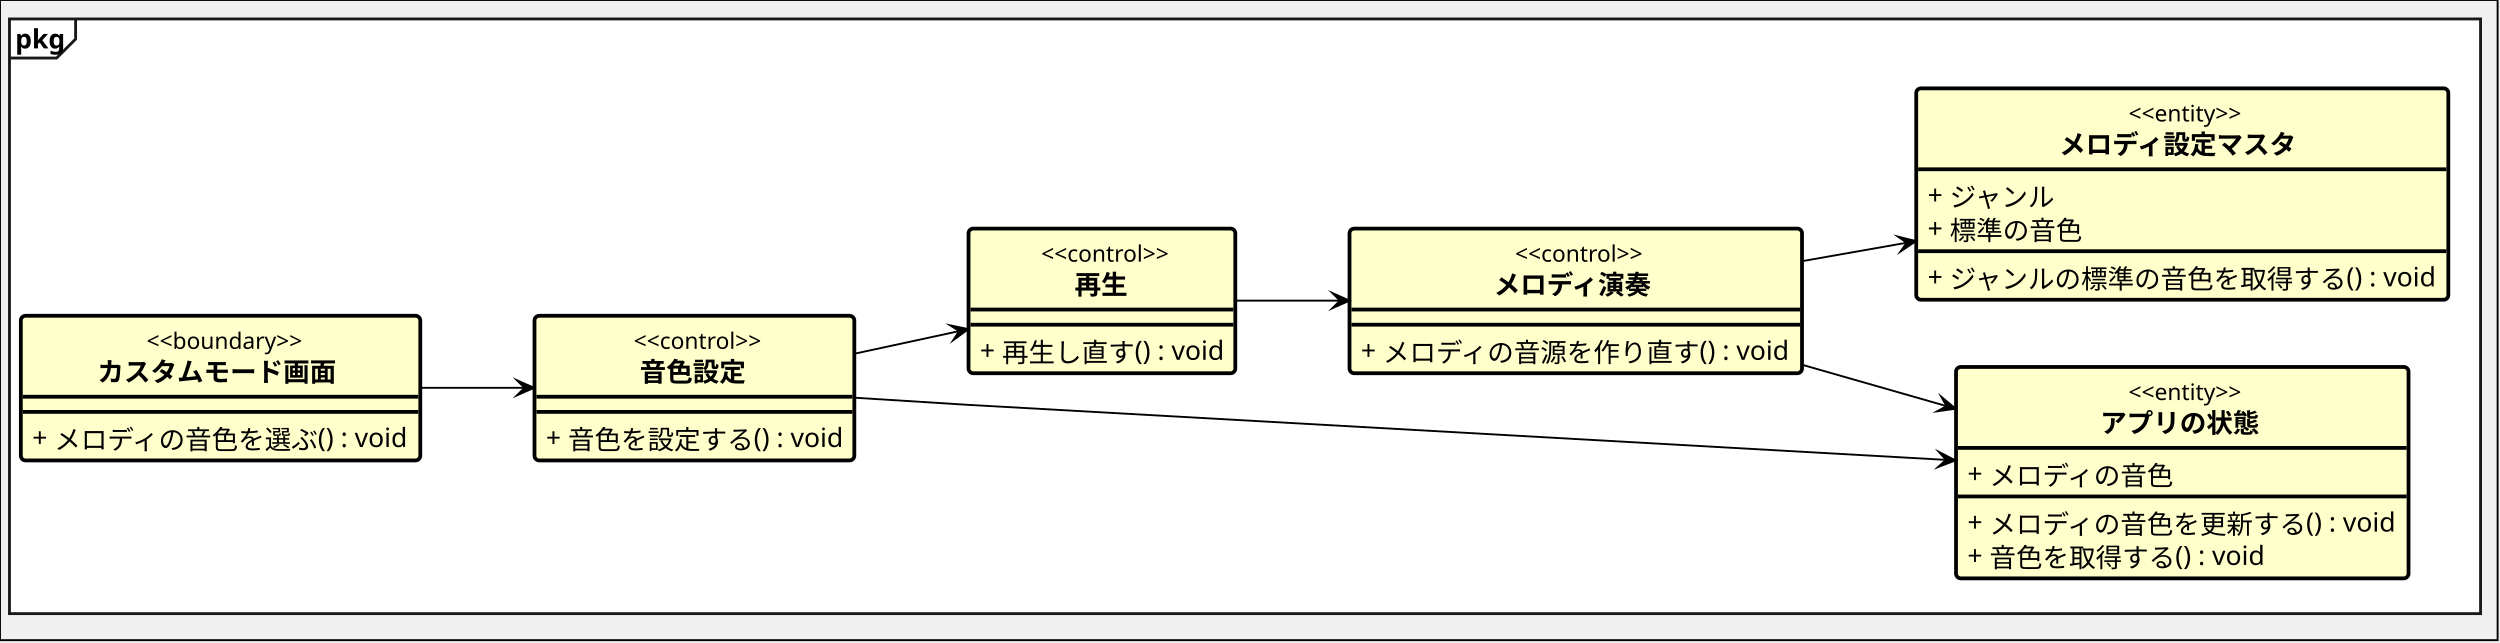
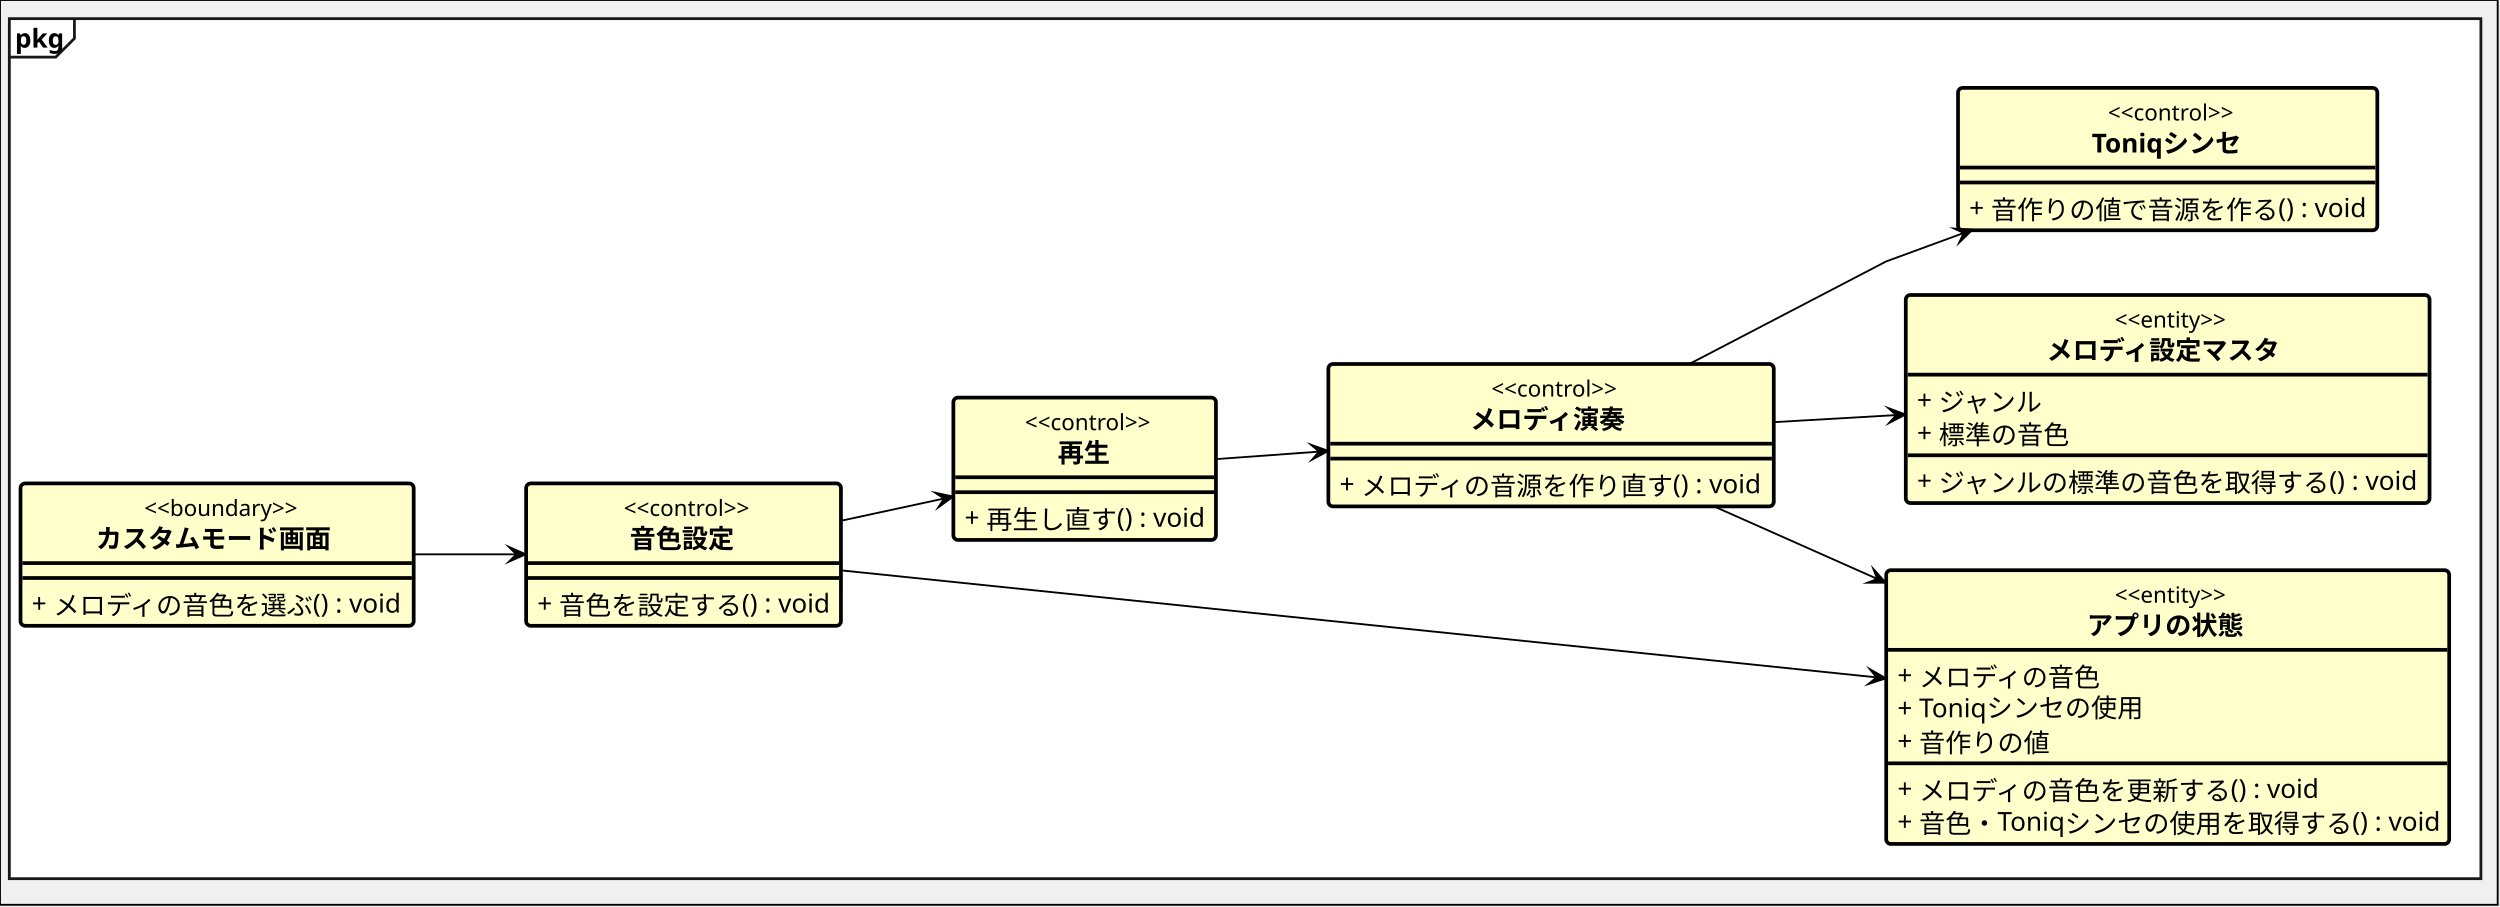
- <svg xmlns="http://www.w3.org/2000/svg" version="1.1" data-diagram-type="CLASS" style="width:1319px;height:339px;background:#FFFFFF;" width="1319px" height="339px" viewBox="0 0 1319 339" zoomAndPan="magnify" preserveAspectRatio="none" contentStyleType="text/css">
+ <svg xmlns="http://www.w3.org/2000/svg" version="1.1" data-diagram-type="CLASS" style="width:1340px;height:486px;background:#FFFFFF;" width="1340px" height="486px" viewBox="0 0 1340 486" zoomAndPan="magnify" preserveAspectRatio="none" contentStyleType="text/css">
  <defs />
  <g font-family="sans-serif" lengthAdjust="spacing">
-     <rect x="0" y="0" width="1317.741" height="337.75" fill="none" style="stroke:#000;stroke-width:1;" />
-     <rect x="5" y="10" width="1303.741" height="313.75" fill="#FFF" style="stroke:#181818;stroke-width:1.5;" />
+     <rect x="0" y="0" width="1338.762" height="484.969" fill="none" style="stroke:#000;stroke-width:1;" />
+     <rect x="5" y="10" width="1324.762" height="460.969" fill="#FFF" style="stroke:#181818;stroke-width:1.5;" />
    <path d="M39.89,10 L39.89,20.609 L29.89,30.609 L5,30.609" style="stroke:#181818;stroke-width:1.5;" fill="none" />
    <text x="8" y="25.533" fill="#000" font-size="14" textLength="24.89" font-weight="700">pkg</text>
    <g class="entity" data-qualified-name="B1" id="ent0001" data-source-line="4">
-       <rect x="11" y="166.609" width="210.741" height="76.313" fill="#FFC" style="stroke:#000;stroke-width:2;" rx="2.5" ry="2.5" />
-       <text x="77.335" y="184.066" fill="#000" font-size="12" textLength="78.07">&lt;&lt;boundary&gt;&gt;</text>
-       <text x="51.402" y="201.236" fill="#000" font-size="14" textLength="129.938" font-weight="700">カスタムモード画面</text>
-       <line x1="12" y1="209.313" x2="220.741" y2="209.313" style="stroke:#000;stroke-width:2;" />
-       <line x1="12" y1="217.313" x2="220.741" y2="217.313" style="stroke:#000;stroke-width:2;" />
-       <text x="17" y="235.846" fill="#000" font-size="14" textLength="198.741">+ メロディの音色を選ぶ() : void</text>
+       <rect x="11" y="259.109" width="210.741" height="76.313" fill="#FFC" style="stroke:#000;stroke-width:2;" rx="2.5" ry="2.5" />
+       <text x="77.335" y="276.566" fill="#000" font-size="12" textLength="78.07">&lt;&lt;boundary&gt;&gt;</text>
+       <text x="51.402" y="293.736" fill="#000" font-size="14" textLength="129.938" font-weight="700">カスタムモード画面</text>
+       <line x1="12" y1="301.813" x2="220.741" y2="301.813" style="stroke:#000;stroke-width:2;" />
+       <line x1="12" y1="309.813" x2="220.741" y2="309.813" style="stroke:#000;stroke-width:2;" />
+       <text x="17" y="328.346" fill="#000" font-size="14" textLength="198.741">+ メロディの音色を選ぶ() : void</text>
    </g>
    <g class="entity" data-qualified-name="C1" id="ent0002" data-source-line="7">
-       <rect x="282" y="166.609" width="168.741" height="76.313" fill="#FFC" style="stroke:#000;stroke-width:2;" rx="2.5" ry="2.5" />
-       <text x="334.346" y="184.066" fill="#000" font-size="12" textLength="64.049">&lt;&lt;control&gt;&gt;</text>
-       <text x="337.496" y="201.236" fill="#000" font-size="14" textLength="57.75" font-weight="700">音色設定</text>
-       <line x1="283" y1="209.313" x2="449.741" y2="209.313" style="stroke:#000;stroke-width:2;" />
-       <line x1="283" y1="217.313" x2="449.741" y2="217.313" style="stroke:#000;stroke-width:2;" />
-       <text x="288" y="235.846" fill="#000" font-size="14" textLength="156.741">+ 音色を設定する() : void</text>
+       <rect x="282" y="259.109" width="168.741" height="76.313" fill="#FFC" style="stroke:#000;stroke-width:2;" rx="2.5" ry="2.5" />
+       <text x="334.346" y="276.566" fill="#000" font-size="12" textLength="64.049">&lt;&lt;control&gt;&gt;</text>
+       <text x="337.496" y="293.736" fill="#000" font-size="14" textLength="57.75" font-weight="700">音色設定</text>
+       <line x1="283" y1="301.813" x2="449.741" y2="301.813" style="stroke:#000;stroke-width:2;" />
+       <line x1="283" y1="309.813" x2="449.741" y2="309.813" style="stroke:#000;stroke-width:2;" />
+       <text x="288" y="328.346" fill="#000" font-size="14" textLength="156.741">+ 音色を設定する() : void</text>
    </g>
    <g class="entity" data-qualified-name="C2" id="ent0003" data-source-line="10">
-       <rect x="511" y="120.609" width="140.741" height="76.313" fill="#FFC" style="stroke:#000;stroke-width:2;" rx="2.5" ry="2.5" />
-       <text x="549.346" y="138.066" fill="#000" font-size="12" textLength="64.049">&lt;&lt;control&gt;&gt;</text>
-       <text x="566.933" y="155.236" fill="#000" font-size="14" textLength="28.875" font-weight="700">再生</text>
-       <line x1="512" y1="163.313" x2="650.741" y2="163.313" style="stroke:#000;stroke-width:2;" />
-       <line x1="512" y1="171.313" x2="650.741" y2="171.313" style="stroke:#000;stroke-width:2;" />
-       <text x="517" y="189.846" fill="#000" font-size="14" textLength="128.741">+ 再生し直す() : void</text>
+       <rect x="511" y="213.109" width="140.741" height="76.313" fill="#FFC" style="stroke:#000;stroke-width:2;" rx="2.5" ry="2.5" />
+       <text x="549.346" y="230.566" fill="#000" font-size="12" textLength="64.049">&lt;&lt;control&gt;&gt;</text>
+       <text x="566.933" y="247.736" fill="#000" font-size="14" textLength="28.875" font-weight="700">再生</text>
+       <line x1="512" y1="255.813" x2="650.741" y2="255.813" style="stroke:#000;stroke-width:2;" />
+       <line x1="512" y1="263.813" x2="650.741" y2="263.813" style="stroke:#000;stroke-width:2;" />
+       <text x="517" y="282.346" fill="#000" font-size="14" textLength="128.741">+ 再生し直す() : void</text>
    </g>
    <g class="entity" data-qualified-name="C3" id="ent0004" data-source-line="13">
-       <rect x="712" y="120.609" width="238.741" height="76.313" fill="#FFC" style="stroke:#000;stroke-width:2;" rx="2.5" ry="2.5" />
-       <text x="799.346" y="138.066" fill="#000" font-size="12" textLength="64.049">&lt;&lt;control&gt;&gt;</text>
-       <text x="788.058" y="155.236" fill="#000" font-size="14" textLength="86.625" font-weight="700">メロディ演奏</text>
-       <line x1="713" y1="163.313" x2="949.741" y2="163.313" style="stroke:#000;stroke-width:2;" />
-       <line x1="713" y1="171.313" x2="949.741" y2="171.313" style="stroke:#000;stroke-width:2;" />
-       <text x="718" y="189.846" fill="#000" font-size="14" textLength="226.741">+ メロディの音源を作り直す() : void</text>
+       <rect x="712" y="195.109" width="238.741" height="76.313" fill="#FFC" style="stroke:#000;stroke-width:2;" rx="2.5" ry="2.5" />
+       <text x="799.346" y="212.566" fill="#000" font-size="12" textLength="64.049">&lt;&lt;control&gt;&gt;</text>
+       <text x="788.058" y="229.736" fill="#000" font-size="14" textLength="86.625" font-weight="700">メロディ演奏</text>
+       <line x1="713" y1="237.813" x2="949.741" y2="237.813" style="stroke:#000;stroke-width:2;" />
+       <line x1="713" y1="245.813" x2="949.741" y2="245.813" style="stroke:#000;stroke-width:2;" />
+       <text x="718" y="264.346" fill="#000" font-size="14" textLength="226.741">+ メロディの音源を作り直す() : void</text>
    </g>
-     <g class="entity" data-qualified-name="E1" id="ent0005" data-source-line="16">
-       <rect x="1032" y="193.609" width="238.741" height="111.531" fill="#FFC" style="stroke:#000;stroke-width:2;" rx="2.5" ry="2.5" />
-       <text x="1123.014" y="211.066" fill="#000" font-size="12" textLength="56.713">&lt;&lt;entity&gt;&gt;</text>
-       <text x="1108.058" y="228.236" fill="#000" font-size="14" textLength="86.625" font-weight="700">アプリの状態</text>
-       <line x1="1033" y1="236.313" x2="1269.741" y2="236.313" style="stroke:#000;stroke-width:2;" />
-       <text x="1038" y="254.846" fill="#000" font-size="14" textLength="110.065">+ メロディの音色</text>
-       <line x1="1033" y1="261.922" x2="1269.741" y2="261.922" style="stroke:#000;stroke-width:2;" />
-       <text x="1038" y="280.455" fill="#000" font-size="14" textLength="226.741">+ メロディの音色を更新する() : void</text>
-       <text x="1038" y="298.064" fill="#000" font-size="14" textLength="156.741">+ 音色を取得する() : void</text>
+     <g class="entity" data-qualified-name="C4" id="ent0005" data-source-line="16">
+       <rect x="1049.5" y="47.109" width="224.741" height="76.313" fill="#FFC" style="stroke:#000;stroke-width:2;" rx="2.5" ry="2.5" />
+       <text x="1129.846" y="64.566" fill="#000" font-size="12" textLength="64.049">&lt;&lt;control&gt;&gt;</text>
+       <text x="1121.166" y="81.736" fill="#000" font-size="14" textLength="81.409" font-weight="700">Toniqシンセ</text>
+       <line x1="1050.5" y1="89.813" x2="1273.241" y2="89.813" style="stroke:#000;stroke-width:2;" />
+       <line x1="1050.5" y1="97.813" x2="1273.241" y2="97.813" style="stroke:#000;stroke-width:2;" />
+       <text x="1055.5" y="116.346" fill="#000" font-size="14" textLength="212.741">+ 音作りの値で音源を作る() : void</text>
    </g>
-     <g class="entity" data-qualified-name="E2" id="ent0006" data-source-line="21">
-       <rect x="1011" y="46.609" width="280.741" height="111.531" fill="#FFC" style="stroke:#000;stroke-width:2;" rx="2.5" ry="2.5" />
-       <text x="1123.014" y="64.066" fill="#000" font-size="12" textLength="56.713">&lt;&lt;entity&gt;&gt;</text>
-       <text x="1086.402" y="81.236" fill="#000" font-size="14" textLength="129.938" font-weight="700">メロディ設定マスタ</text>
-       <line x1="1012" y1="89.313" x2="1290.741" y2="89.313" style="stroke:#000;stroke-width:2;" />
-       <text x="1017" y="107.846" fill="#000" font-size="14" textLength="68.065">+ ジャンル</text>
-       <text x="1017" y="125.455" fill="#000" font-size="14" textLength="82.065">+ 標準の音色</text>
-       <line x1="1012" y1="132.531" x2="1290.741" y2="132.531" style="stroke:#000;stroke-width:2;" />
-       <text x="1017" y="151.064" fill="#000" font-size="14" textLength="268.741">+ ジャンルの標準の音色を取得する() : void</text>
+     <g class="entity" data-qualified-name="E1" id="ent0006" data-source-line="19">
+       <rect x="1011" y="305.609" width="301.762" height="146.75" fill="#FFC" style="stroke:#000;stroke-width:2;" rx="2.5" ry="2.5" />
+       <text x="1133.524" y="323.066" fill="#000" font-size="12" textLength="56.713">&lt;&lt;entity&gt;&gt;</text>
+       <text x="1118.568" y="340.236" fill="#000" font-size="14" textLength="86.625" font-weight="700">アプリの状態</text>
+       <line x1="1012" y1="348.313" x2="1311.762" y2="348.313" style="stroke:#000;stroke-width:2;" />
+       <text x="1017" y="366.846" fill="#000" font-size="14" textLength="110.065">+ メロディの音色</text>
+       <text x="1017" y="384.455" fill="#000" font-size="14" textLength="131.086">+ Toniqシンセの使用</text>
+       <text x="1017" y="402.064" fill="#000" font-size="14" textLength="82.065">+ 音作りの値</text>
+       <line x1="1012" y1="409.141" x2="1311.762" y2="409.141" style="stroke:#000;stroke-width:2;" />
+       <text x="1017" y="427.674" fill="#000" font-size="14" textLength="226.741">+ メロディの音色を更新する() : void</text>
+       <text x="1017" y="445.283" fill="#000" font-size="14" textLength="289.762">+ 音色・Toniqシンセの使用を取得する() : void</text>
    </g>
-     <g class="link" data-entity-1="ent0001" data-entity-2="ent0002" id="lnk7" data-source-line="27" data-link-type="dependency">
-       <path d="M222.31,204.609 C242.14,204.609 257.64,204.609 276.72,204.609" style="stroke:#000;stroke-width:1;" fill="none" id="B1-to-C1" codeLine="27" />
-       <polygon points="281.72,204.609,272.72,200.609,276.72,204.609,272.72,208.609,281.72,204.609" fill="#000" style="stroke:#000;stroke-width:1;stroke-linejoin:miter;stroke-miterlimit:10;" />
+     <g class="entity" data-qualified-name="E2" id="ent0007" data-source-line="26">
+       <rect x="1021.5" y="158.109" width="280.741" height="111.531" fill="#FFC" style="stroke:#000;stroke-width:2;" rx="2.5" ry="2.5" />
+       <text x="1133.514" y="175.566" fill="#000" font-size="12" textLength="56.713">&lt;&lt;entity&gt;&gt;</text>
+       <text x="1096.902" y="192.736" fill="#000" font-size="14" textLength="129.938" font-weight="700">メロディ設定マスタ</text>
+       <line x1="1022.5" y1="200.813" x2="1301.241" y2="200.813" style="stroke:#000;stroke-width:2;" />
+       <text x="1027.5" y="219.346" fill="#000" font-size="14" textLength="68.065">+ ジャンル</text>
+       <text x="1027.5" y="236.955" fill="#000" font-size="14" textLength="82.065">+ 標準の音色</text>
+       <line x1="1022.5" y1="244.031" x2="1301.241" y2="244.031" style="stroke:#000;stroke-width:2;" />
+       <text x="1027.5" y="262.564" fill="#000" font-size="14" textLength="268.741">+ ジャンルの標準の音色を取得する() : void</text>
    </g>
-     <g class="link" data-entity-1="ent0002" data-entity-2="ent0005" id="lnk8" data-source-line="28" data-link-type="dependency">
-       <path d="M451.39,209.869 C482.79,211.839 511,213.609 511,213.609 C511,213.609 841.788,232.228 1026.718,242.638" style="stroke:#000;stroke-width:1;" fill="none" id="C1-to-E1" codeLine="28" />
-       <polygon points="1031.71,242.919,1022.949,238.42,1026.718,242.638,1022.499,246.407,1031.71,242.919" fill="#000" style="stroke:#000;stroke-width:1;stroke-linejoin:miter;stroke-miterlimit:10;" />
+     <g class="link" data-entity-1="ent0001" data-entity-2="ent0002" id="lnk8" data-source-line="32" data-link-type="dependency">
+       <path d="M222.31,297.109 C242.14,297.109 257.64,297.109 276.72,297.109" style="stroke:#000;stroke-width:1;" fill="none" id="B1-to-C1" codeLine="32" />
+       <polygon points="281.72,297.109,272.72,293.109,276.72,297.109,272.72,301.109,281.72,297.109" fill="#000" style="stroke:#000;stroke-width:1;stroke-linejoin:miter;stroke-miterlimit:10;" />
    </g>
-     <g class="link" data-entity-1="ent0002" data-entity-2="ent0003" id="lnk9" data-source-line="29" data-link-type="dependency">
-       <path d="M451.07,186.559 C470.89,182.279 486.922,178.813 506.032,174.693" style="stroke:#000;stroke-width:1;" fill="none" id="C1-to-C2" codeLine="29" />
-       <polygon points="510.92,173.639,501.279,171.626,506.032,174.693,502.965,179.446,510.92,173.639" fill="#000" style="stroke:#000;stroke-width:1;stroke-linejoin:miter;stroke-miterlimit:10;" />
+     <g class="link" data-entity-1="ent0002" data-entity-2="ent0006" id="lnk9" data-source-line="33" data-link-type="dependency">
+       <path d="M451.29,305.769 C584.15,319.499 840.076,345.945 1005.836,363.075" style="stroke:#000;stroke-width:1;" fill="none" id="C1-to-E1" codeLine="33" />
+       <polygon points="1010.81,363.589,1002.269,358.685,1005.836,363.075,1001.446,366.643,1010.81,363.589" fill="#000" style="stroke:#000;stroke-width:1;stroke-linejoin:miter;stroke-miterlimit:10;" />
    </g>
-     <g class="link" data-entity-1="ent0003" data-entity-2="ent0004" id="lnk10" data-source-line="30" data-link-type="dependency">
-       <path d="M652.24,158.609 C670.87,158.609 686.53,158.609 706.98,158.609" style="stroke:#000;stroke-width:1;" fill="none" id="C2-to-C3" codeLine="30" />
-       <polygon points="711.98,158.609,702.98,154.609,706.98,158.609,702.98,162.609,711.98,158.609" fill="#000" style="stroke:#000;stroke-width:1;stroke-linejoin:miter;stroke-miterlimit:10;" />
+     <g class="link" data-entity-1="ent0002" data-entity-2="ent0003" id="lnk10" data-source-line="34" data-link-type="dependency">
+       <path d="M451.07,279.059 C470.89,274.779 486.922,271.313 506.032,267.193" style="stroke:#000;stroke-width:1;" fill="none" id="C1-to-C2" codeLine="34" />
+       <polygon points="510.92,266.139,501.279,264.126,506.032,267.193,502.965,271.946,510.92,266.139" fill="#000" style="stroke:#000;stroke-width:1;stroke-linejoin:miter;stroke-miterlimit:10;" />
    </g>
-     <g class="link" data-entity-1="ent0004" data-entity-2="ent0005" id="lnk11" data-source-line="31" data-link-type="dependency">
-       <path d="M951.36,192.619 C977.65,200.149 1000.693,206.744 1026.973,214.264" style="stroke:#000;stroke-width:1;" fill="none" id="C3-to-E1" codeLine="31" />
-       <polygon points="1031.78,215.639,1024.228,209.318,1026.973,214.264,1022.027,217.009,1031.78,215.639" fill="#000" style="stroke:#000;stroke-width:1;stroke-linejoin:miter;stroke-miterlimit:10;" />
+     <g class="link" data-entity-1="ent0003" data-entity-2="ent0004" id="lnk11" data-source-line="35" data-link-type="dependency">
+       <path d="M652.24,246.049 C670.87,244.699 686.543,243.563 706.993,242.073" style="stroke:#000;stroke-width:1;" fill="none" id="C2-to-C3" codeLine="35" />
+       <polygon points="711.98,241.709,702.713,238.374,706.993,242.073,703.294,246.353,711.98,241.709" fill="#000" style="stroke:#000;stroke-width:1;stroke-linejoin:miter;stroke-miterlimit:10;" />
    </g>
-     <g class="link" data-entity-1="ent0004" data-entity-2="ent0006" id="lnk12" data-source-line="32" data-link-type="dependency">
-       <path d="M951.36,137.679 C970.77,134.259 986.106,131.555 1005.956,128.065" style="stroke:#000;stroke-width:1;" fill="none" id="C3-to-E2" codeLine="32" />
-       <polygon points="1010.88,127.199,1001.323,124.818,1005.956,128.065,1002.709,132.697,1010.88,127.199" fill="#000" style="stroke:#000;stroke-width:1;stroke-linejoin:miter;stroke-miterlimit:10;" />
+     <g class="link" data-entity-1="ent0004" data-entity-2="ent0006" id="lnk12" data-source-line="36" data-link-type="dependency">
+       <path d="M918.38,271.279 C946.71,283.869 974.521,296.229 1006.211,310.309" style="stroke:#000;stroke-width:1;" fill="none" id="C3-to-E1" codeLine="36" />
+       <polygon points="1010.78,312.339,1004.179,305.03,1006.211,310.309,1000.931,312.341,1010.78,312.339" fill="#000" style="stroke:#000;stroke-width:1;stroke-linejoin:miter;stroke-miterlimit:10;" />
+     </g>
+     <g class="link" data-entity-1="ent0004" data-entity-2="ent0007" id="lnk13" data-source-line="37" data-link-type="dependency">
+       <path d="M951.1,226.249 C973.88,224.929 992.958,223.828 1016.338,222.478" style="stroke:#000;stroke-width:1;" fill="none" id="C3-to-E2" codeLine="37" />
+       <polygon points="1021.33,222.189,1012.114,218.715,1016.338,222.478,1012.576,226.702,1021.33,222.189" fill="#000" style="stroke:#000;stroke-width:1;stroke-linejoin:miter;stroke-miterlimit:10;" />
+     </g>
+     <g class="link" data-entity-1="ent0004" data-entity-2="ent0005" id="lnk14" data-source-line="38" data-link-type="dependency">
+       <path d="M905.62,195.019 C954.91,169.329 1011,140.109 1011,140.109 C1011,140.109 1026.746,134.341 1052.536,124.881" style="stroke:#000;stroke-width:1;" fill="none" id="C3-to-C4" codeLine="38" />
+       <polygon points="1057.23,123.159,1047.403,122.503,1052.536,124.881,1050.158,130.014,1057.23,123.159" fill="#000" style="stroke:#000;stroke-width:1;stroke-linejoin:miter;stroke-miterlimit:10;" />
    </g>
  </g>
</svg>
